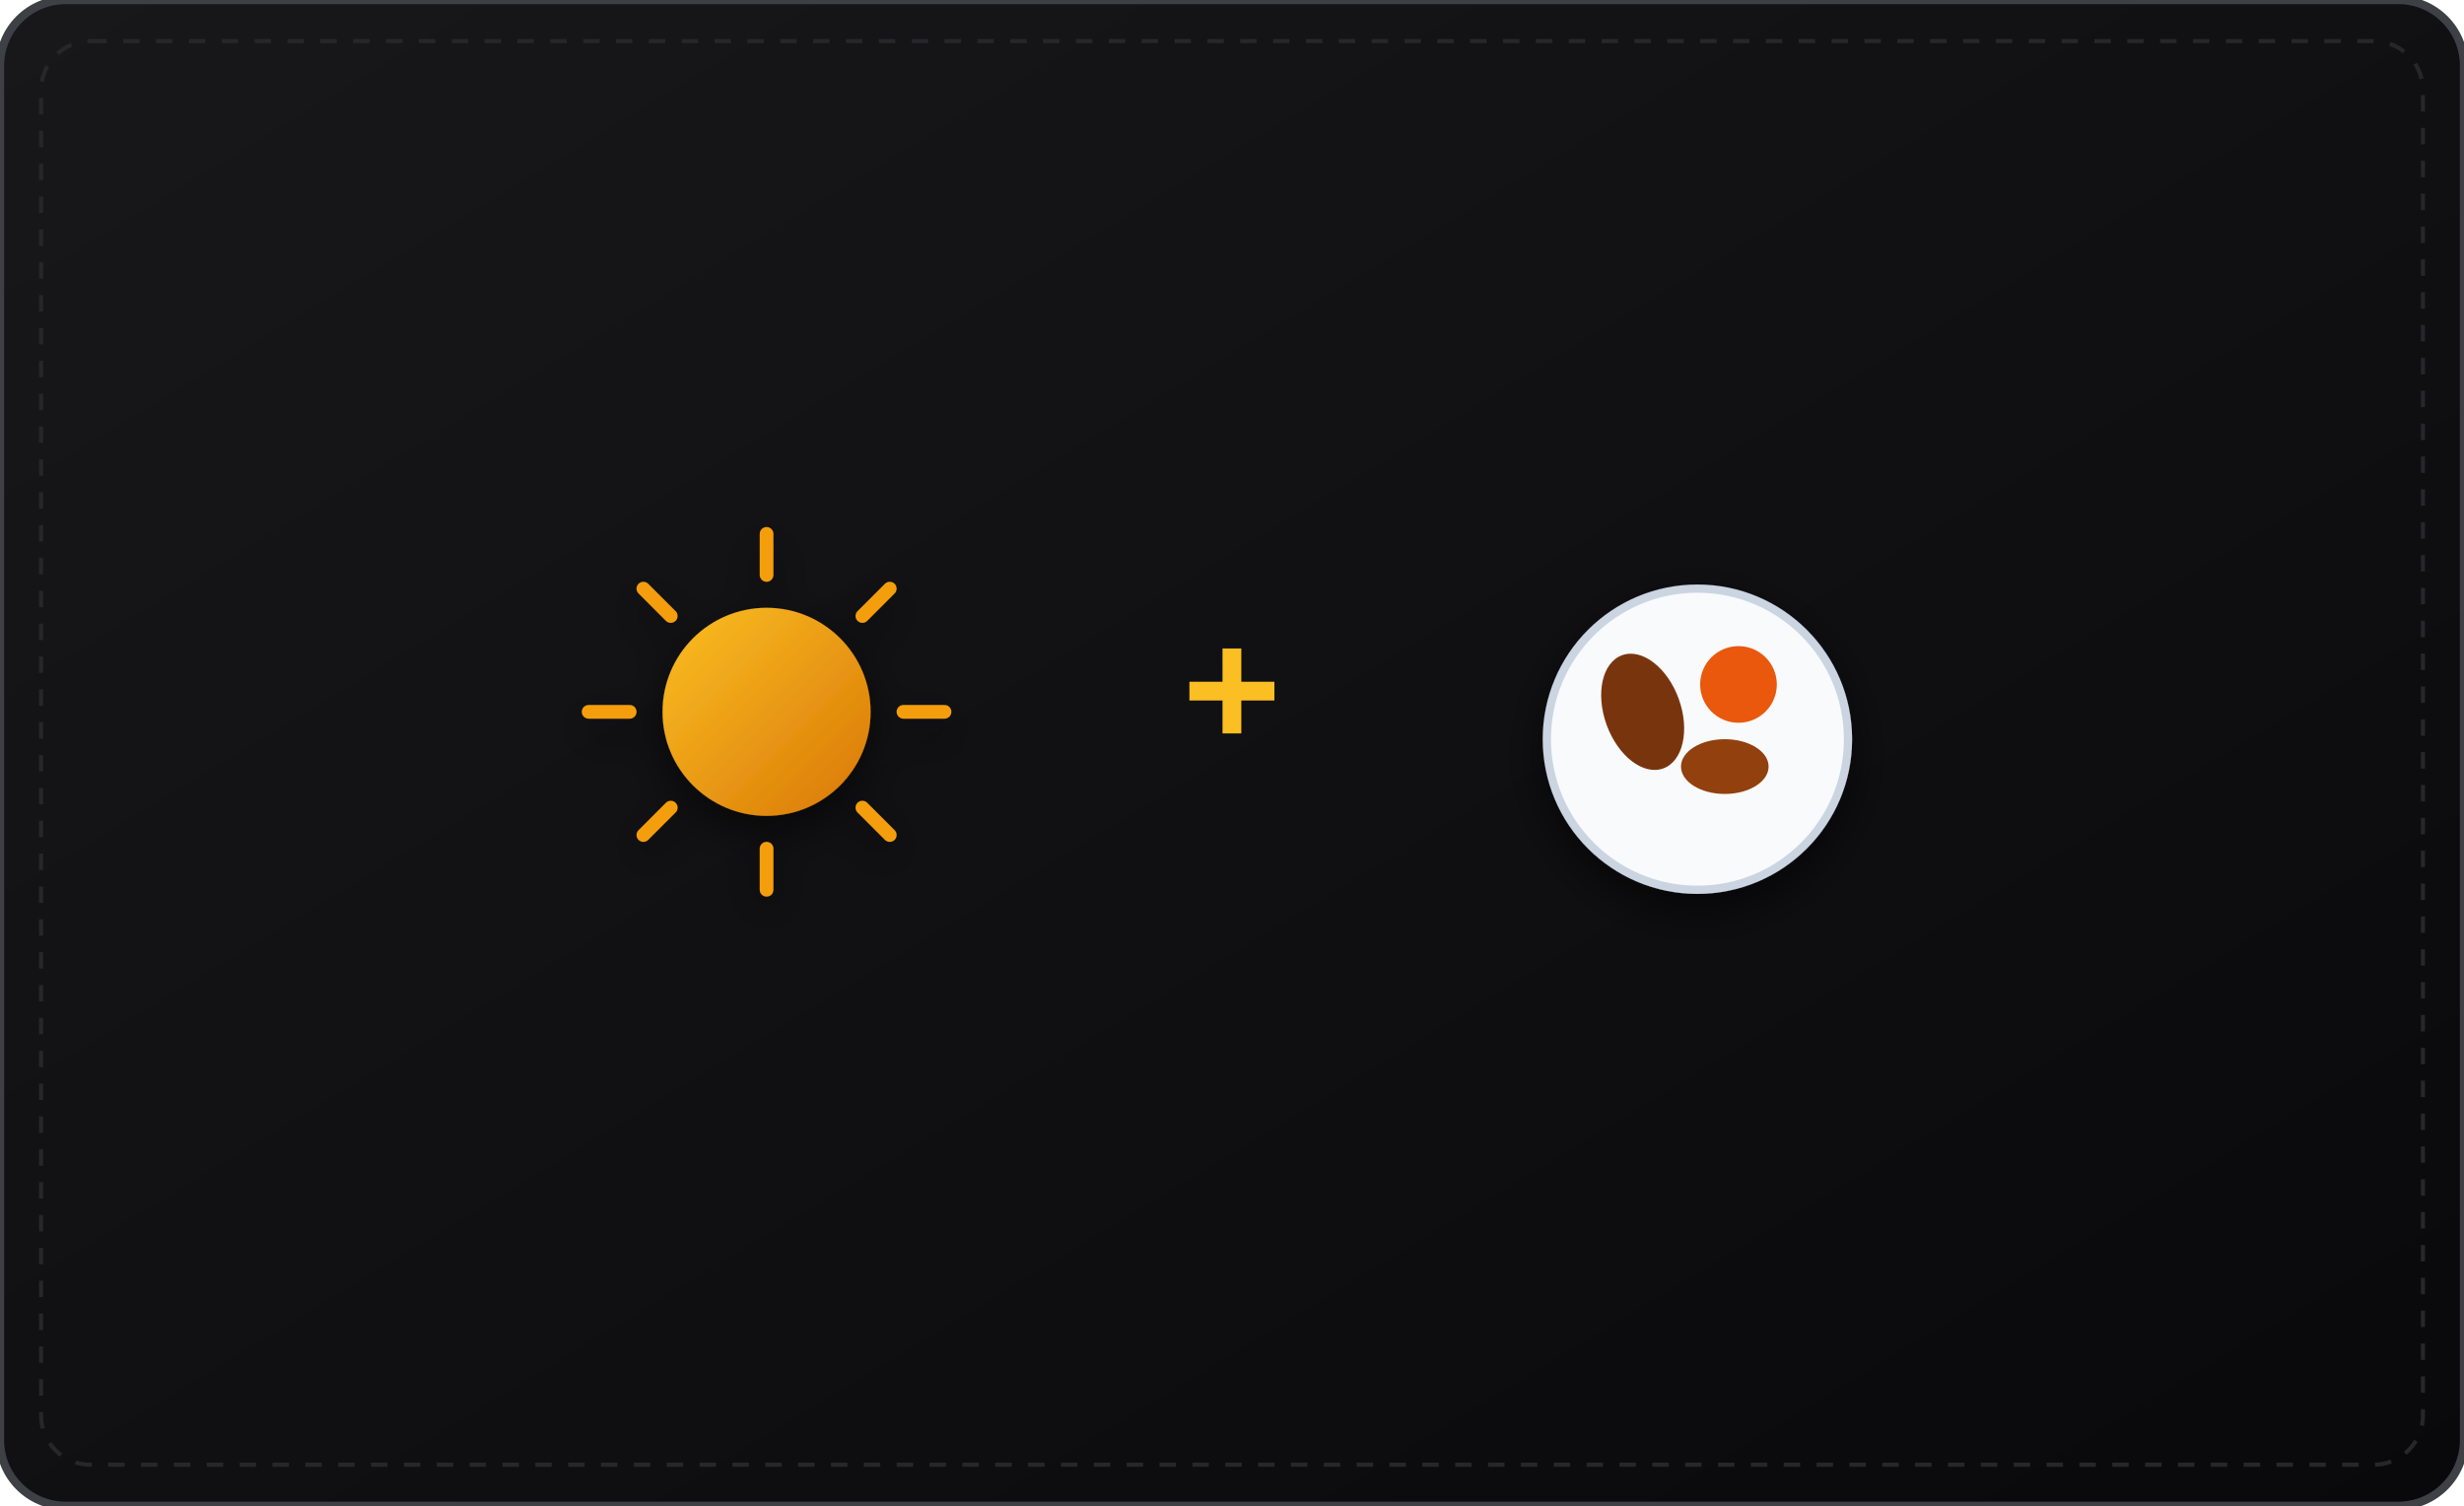
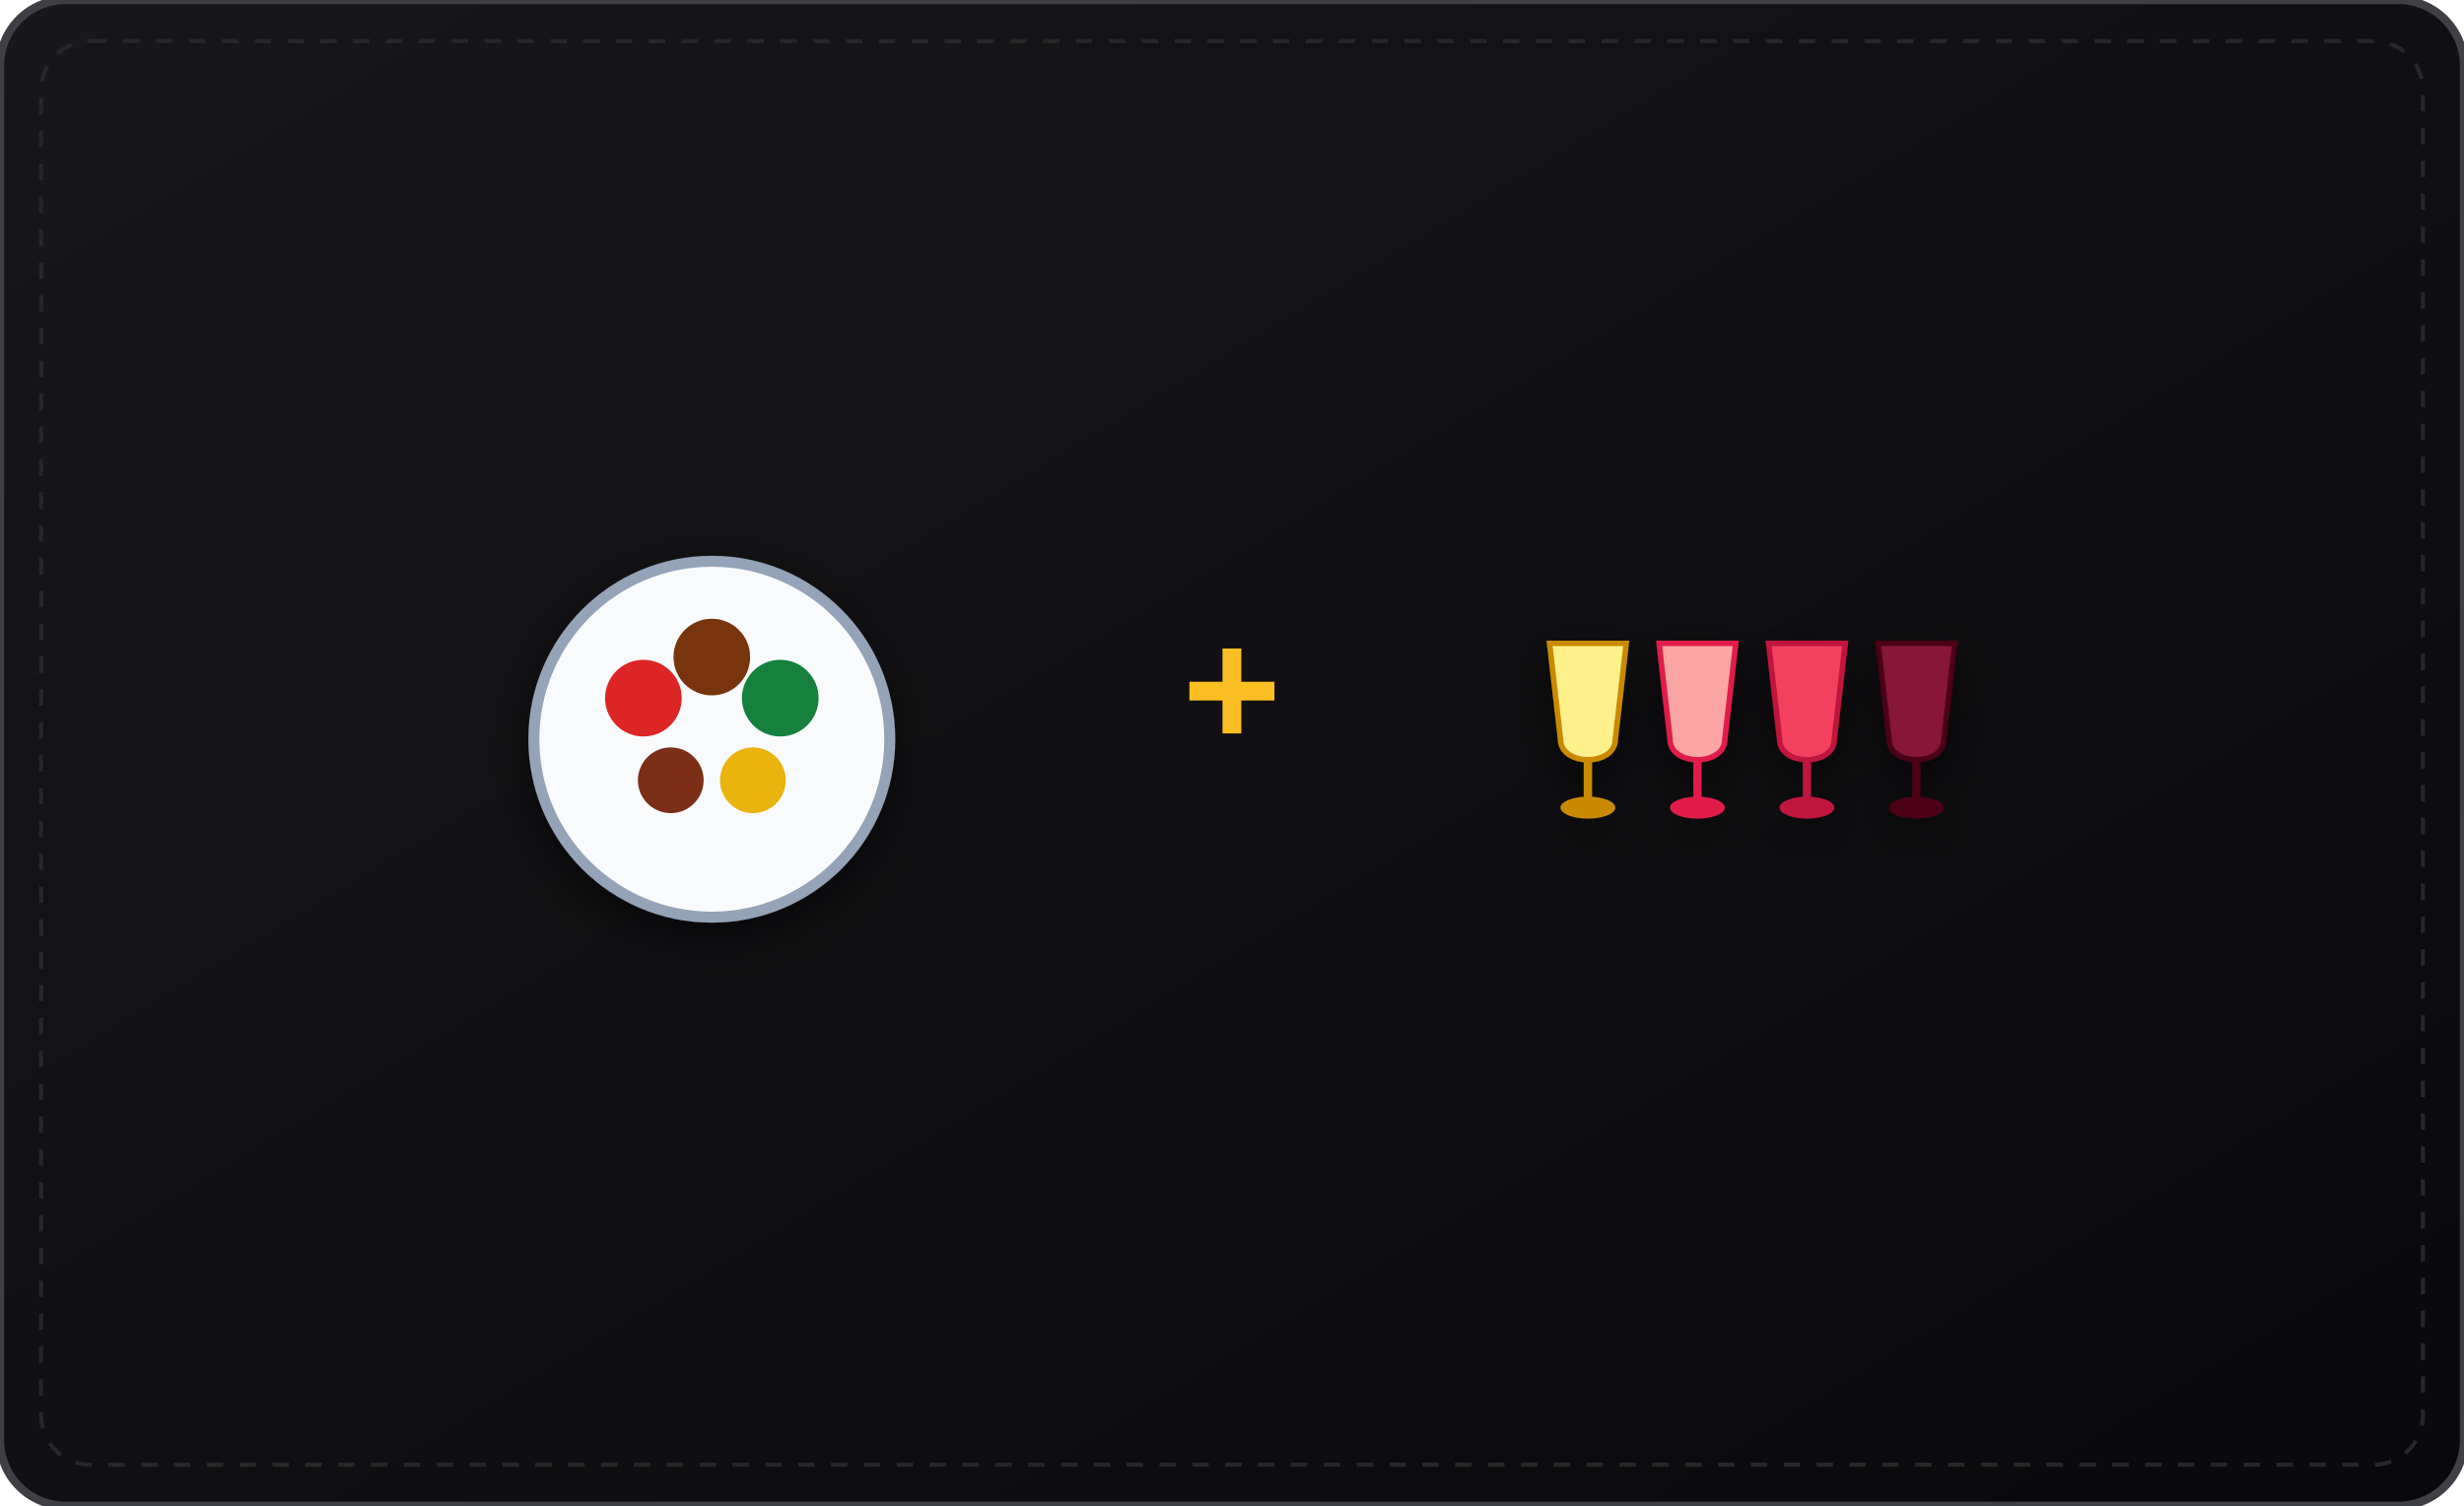
<svg xmlns="http://www.w3.org/2000/svg" viewBox="0 0 900 550" width="100%" height="100%" class="rebus-svg">
  <defs>
    <linearGradient id="bgGrad" x1="0%" y1="0%" x2="100%" y2="100%">
      <stop offset="0%" stop-color="#18181b" />
      <stop offset="100%" stop-color="#09090b" />
    </linearGradient>
    <linearGradient id="cardGrad" x1="0%" y1="0%" x2="0%" y2="100%">
      <stop offset="0%" stop-color="#27272a" />
      <stop offset="100%" stop-color="#18181b" />
    </linearGradient>
    <linearGradient id="goldGrad" x1="0%" y1="0%" x2="100%" y2="100%">
      <stop offset="0%" stop-color="#fbbf24" />
      <stop offset="100%" stop-color="#d97706" />
    </linearGradient>
    <linearGradient id="blueGrad" x1="0%" y1="0%" x2="100%" y2="100%">
      <stop offset="0%" stop-color="#60a5fa" />
      <stop offset="100%" stop-color="#2563eb" />
    </linearGradient>
    <linearGradient id="cyanGrad" x1="0%" y1="0%" x2="100%" y2="100%">
      <stop offset="0%" stop-color="#38bdf8" />
      <stop offset="100%" stop-color="#0284c7" />
    </linearGradient>
    <linearGradient id="redGrad" x1="0%" y1="0%" x2="100%" y2="100%">
      <stop offset="0%" stop-color="#f87171" />
      <stop offset="100%" stop-color="#dc2626" />
    </linearGradient>
    <linearGradient id="greenGrad" x1="0%" y1="0%" x2="100%" y2="100%">
      <stop offset="0%" stop-color="#34d399" />
      <stop offset="100%" stop-color="#059669" />
    </linearGradient>
    <linearGradient id="purpleGrad" x1="0%" y1="0%" x2="100%" y2="100%">
      <stop offset="0%" stop-color="#c084fc" />
      <stop offset="100%" stop-color="#7e22ce" />
    </linearGradient>
    <filter id="shadow" x="-20%" y="-20%" width="140%" height="140%">
      <feDropShadow dx="0" dy="6" stdDeviation="8" flood-color="#000" flood-opacity="0.6" />
    </filter>
  </defs>
  <rect width="900" height="550" rx="24" fill="url(#bgGrad)" stroke="#3f3f46" stroke-width="3" />
  <rect x="15" y="15" width="870" height="520" rx="18" fill="none" stroke="#27272a" stroke-width="1.5" stroke-dasharray="6 6" />
-   <g transform="translate(620, 260)" filter="url(#shadow)">
-     <circle cx="0" cy="10" r="55" fill="#f8fafc" stroke="#cbd5e1" stroke-width="3" />
-     <ellipse cx="-20" cy="0" rx="14" ry="22" fill="#78350f" transform="rotate(-20 -20 0)" />
-     <circle cx="15" cy="-10" r="14" fill="#ea580c" />
-     <ellipse cx="10" cy="20" rx="16" ry="10" fill="#92400e" />
+   <g transform="translate(640, 260)" filter="url(#shadow)">
+     <g transform="translate(-60, 0)">
+       <path d="M-14,-25 L14,-25 L10,10 C10,20 -10,20 -10,10 Z" fill="#fef08a" stroke="#ca8a04" stroke-width="2" />
+       <line x1="0" y1="18" x2="0" y2="35" stroke="#ca8a04" stroke-width="3" />
+       <ellipse cx="0" cy="35" rx="10" ry="4" fill="#ca8a04" />
+     </g>
+     <g transform="translate(-20, 0)">
+       <path d="M-14,-25 L14,-25 L10,10 C10,20 -10,20 -10,10 Z" fill="#fca5a5" stroke="#e11d48" stroke-width="2" />
+       <line x1="0" y1="18" x2="0" y2="35" stroke="#e11d48" stroke-width="3" />
+       <ellipse cx="0" cy="35" rx="10" ry="4" fill="#e11d48" />
+     </g>
+     <g transform="translate(20, 0)">
+       <path d="M-14,-25 L14,-25 L10,10 C10,20 -10,20 -10,10 Z" fill="#f43f5e" stroke="#be123c" stroke-width="2" />
+       <line x1="0" y1="18" x2="0" y2="35" stroke="#be123c" stroke-width="3" />
+       <ellipse cx="0" cy="35" rx="10" ry="4" fill="#be123c" />
+     </g>
+     <g transform="translate(60, 0)">
+       <path d="M-14,-25 L14,-25 L10,10 C10,20 -10,20 -10,10 Z" fill="#881337" stroke="#4c0519" stroke-width="2" />
+       <line x1="0" y1="18" x2="0" y2="35" stroke="#4c0519" stroke-width="3" />
+       <ellipse cx="0" cy="35" rx="10" ry="4" fill="#4c0519" />
+     </g>
  </g>
  <text x="450" y="275" font-family="system-ui, sans-serif" font-size="64" font-weight="900" fill="#fbbf24" text-anchor="middle">+</text>
-   <g transform="translate(280, 260)" filter="url(#shadow)">
-     <circle cx="0" cy="0" r="38" fill="url(#goldGrad)" />
-     <g stroke="#f59e0b" stroke-width="5" stroke-linecap="round">
-       <line x1="0" y1="-50" x2="0" y2="-65" />
-       <line x1="0" y1="50" x2="0" y2="65" />
-       <line x1="-50" y1="0" x2="-65" y2="0" />
-       <line x1="50" y1="0" x2="65" y2="0" />
-       <line x1="-35" y1="-35" x2="-45" y2="-45" />
-       <line x1="35" y1="35" x2="45" y2="45" />
-       <line x1="-35" y1="35" x2="-45" y2="45" />
-       <line x1="35" y1="-35" x2="45" y2="-45" />
-     </g>
+   <g transform="translate(260, 260)" filter="url(#shadow)">
+     <circle cx="0" cy="10" r="65" fill="#f8fafc" stroke="#94a3b8" stroke-width="4" />
+     <circle cx="-25" cy="-5" r="14" fill="#dc2626" />
+     <circle cx="0" cy="-20" r="14" fill="#78350f" />
+     <circle cx="25" cy="-5" r="14" fill="#15803d" />
+     <circle cx="-15" cy="25" r="12" fill="#7c2d12" />
+     <circle cx="15" cy="25" r="12" fill="#eab308" />
  </g>
</svg>
